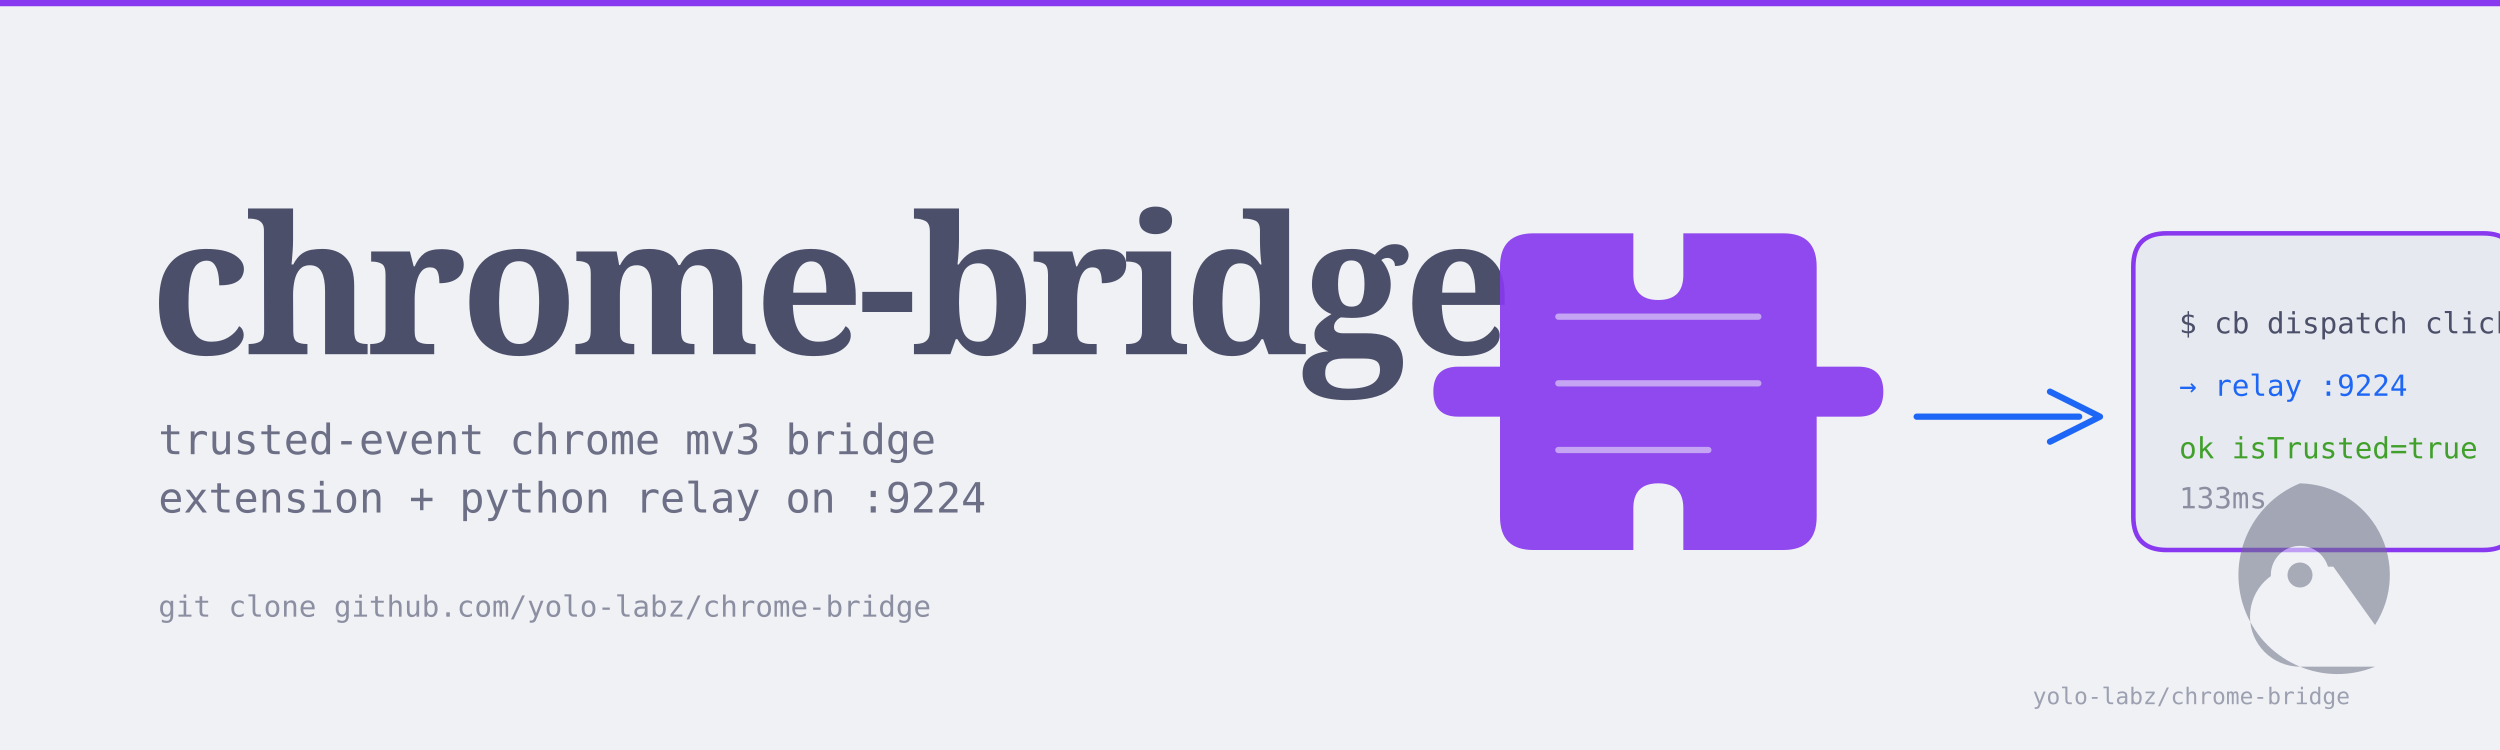
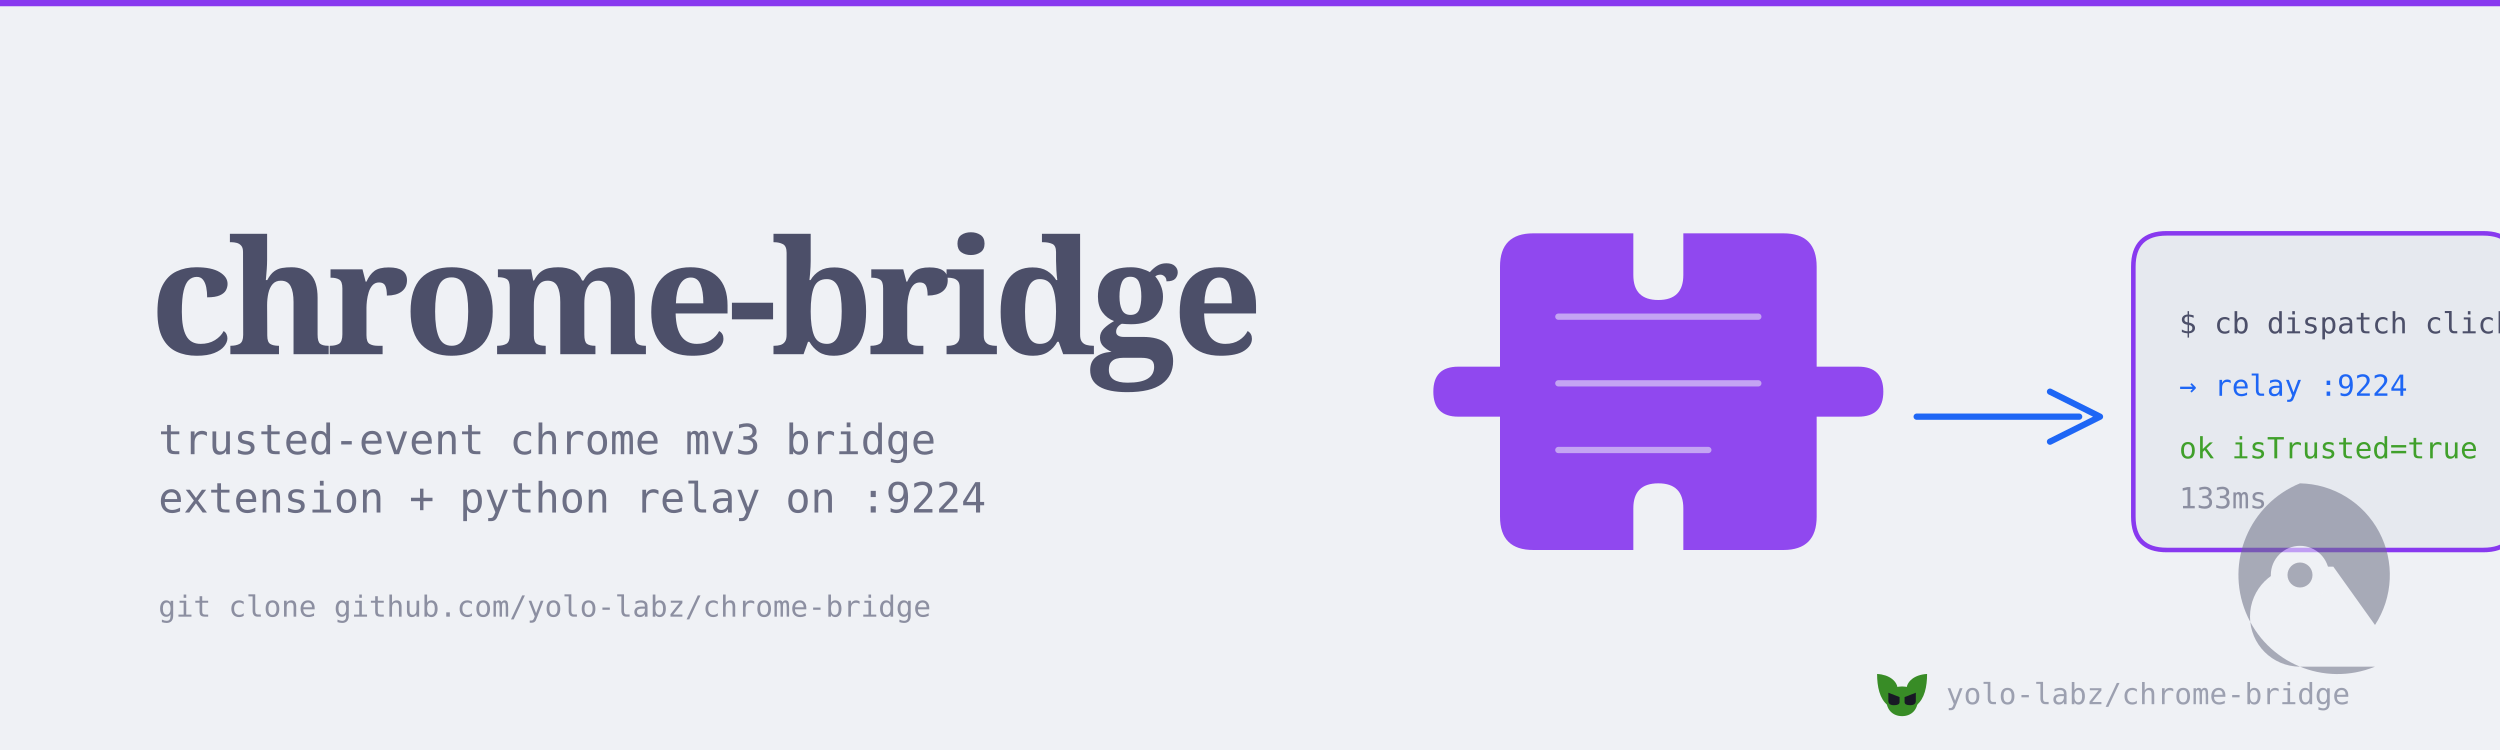
<svg xmlns="http://www.w3.org/2000/svg" viewBox="0 0 1200 360" role="img" aria-labelledby="cb-hero-light-title cb-hero-light-desc">
  <rect width="1200" height="360" fill="#eff1f5" />
  <rect x="0" y="0" width="1200" height="3" fill="#8839ef" />
  <g font-family="ui-serif,Georgia,'Iowan Old Style','Apple Garamond',serif" fill="#4c4f69">
-     <text x="72" y="170" font-size="92" font-weight="700" letter-spacing="-3">chrome-bridge</text>
+     <text x="72" y="170" font-size="76" font-weight="700" letter-spacing="-3">chrome-bridge</text>
  </g>
  <g font-family="ui-monospace,'JetBrains Mono','Fira Code',Menlo,monospace" fill="#6c6f85">
    <text x="76" y="218" font-size="20">trusted-event chrome mv3 bridge</text>
    <text x="76" y="246" font-size="20">extension + python relay on :9224</text>
  </g>
  <g font-family="ui-monospace,'JetBrains Mono','Fira Code',Menlo,monospace" fill="#8c8fa1">
    <text x="76" y="296" font-size="14">git clone github.com/yolo-labz/chrome-bridge</text>
  </g>
  <g transform="translate(720,96)" fill="none" stroke-linecap="round" stroke-linejoin="round">
    <g transform="translate(0,16)">
      <path d="M0,40 V16 Q0,0 16,0 H64 V20 Q64,32 76,32 Q88,32 88,20 V0 H136 Q152,0 152,16 V64 H172 Q184,64 184,76 Q184,88 172,88 H152 V136 Q152,152 136,152 H88 V132 Q88,120 76,120 Q64,120 64,132 V152 H16 Q0,152 0,136 V88 H-20 Q-32,88 -32,76 Q-32,64 -20,64 H0 Z" fill="#8839ef" opacity="0.92" />
      <path d="M28,40 H124 M28,72 H124 M28,104 H100" stroke="#eff1f5" stroke-width="3" opacity="0.55" />
    </g>
    <g transform="translate(200,80)">
      <line x1="0" y1="24" x2="78" y2="24" stroke="#1e66f5" stroke-width="3" />
      <path d="M64,12 L88,24 L64,36" fill="none" stroke="#1e66f5" stroke-width="3" />
    </g>
    <g transform="translate(304,16)">
      <path d="M0,16 Q0,0 16,0 H168 Q184,0 184,16 V136 Q184,152 168,152 H16 Q0,152 0,136 Z" fill="#e6e9ef" stroke="#8839ef" stroke-width="2.2" />
      <g font-family="ui-monospace,'JetBrains Mono','Fira Code',Menlo,monospace" font-size="14" fill="#4c4f69">
        <text x="22" y="48">$ cb dispatch click</text>
        <text x="22" y="78" fill="#1e66f5">→ relay :9224</text>
        <text x="22" y="108" fill="#40a02b">ok isTrusted=true</text>
        <text x="22" y="132" fill="#8c8fa1">133ms</text>
      </g>
    </g>
  </g>
  <g transform="translate(1060,232)" fill="#6c6f85" opacity="0.55">
    <path d="M44,0 A44,44 0 0,1 80,68 L60,40 H44 A24,24 0 1,0 44,88 L80,88 A44,44 0 0,1 44,0 Z" />
    <circle cx="44" cy="44" r="14" fill="#eff1f5" />
    <circle cx="44" cy="44" r="6" fill="#6c6f85" />
  </g>
  <g font-family="ui-monospace,'JetBrains Mono','Fira Code',Menlo,monospace" fill="#9ca0b0">
-     <text x="1128" y="338" font-size="11" text-anchor="end">yolo-labz/chrome-bridge</text>
+     <text x="1128" y="338" font-size="14" text-anchor="end">yolo-labz/chrome-bridge</text>
+   </g>
+   <g transform="translate(901 322) scale(1.5)">
+     <g fill="#388c26" stroke="#388c26" stroke-width="0" shape-rendering="geometricPrecision">
+       <path d="M0 1 C4 1.2 6.6 3.4 6.6 6 L3.4 11 C0.8 9 0 5 0 1 Z" />
+       <path d="M16 1 C12 1.2 9.4 3.4 9.4 6 L12.6 11 C15.2 9 16 5 16 1 Z" />
+       <path d="M3 9.5 C3 6.6 5 5 8 5 C11 5 13 6.6 13 9.5 C13 12.4 11 14.5 8 14.5 C5 14.5 3 12.4 3 9.5 Z" />
+     </g>
+     <path d="M3.6 7 L7.2 8.4 L7.2 10 Q7.2 11 5.4 11 Q3.6 11 3.6 9.6 Z" fill="#181825" />
+     <path d="M12.4 7 L8.8 8.4 L8.8 10 Q8.8 11 10.6 11 Q12.4 11 12.4 9.6 Z" fill="#181825" />
  </g>
</svg>
